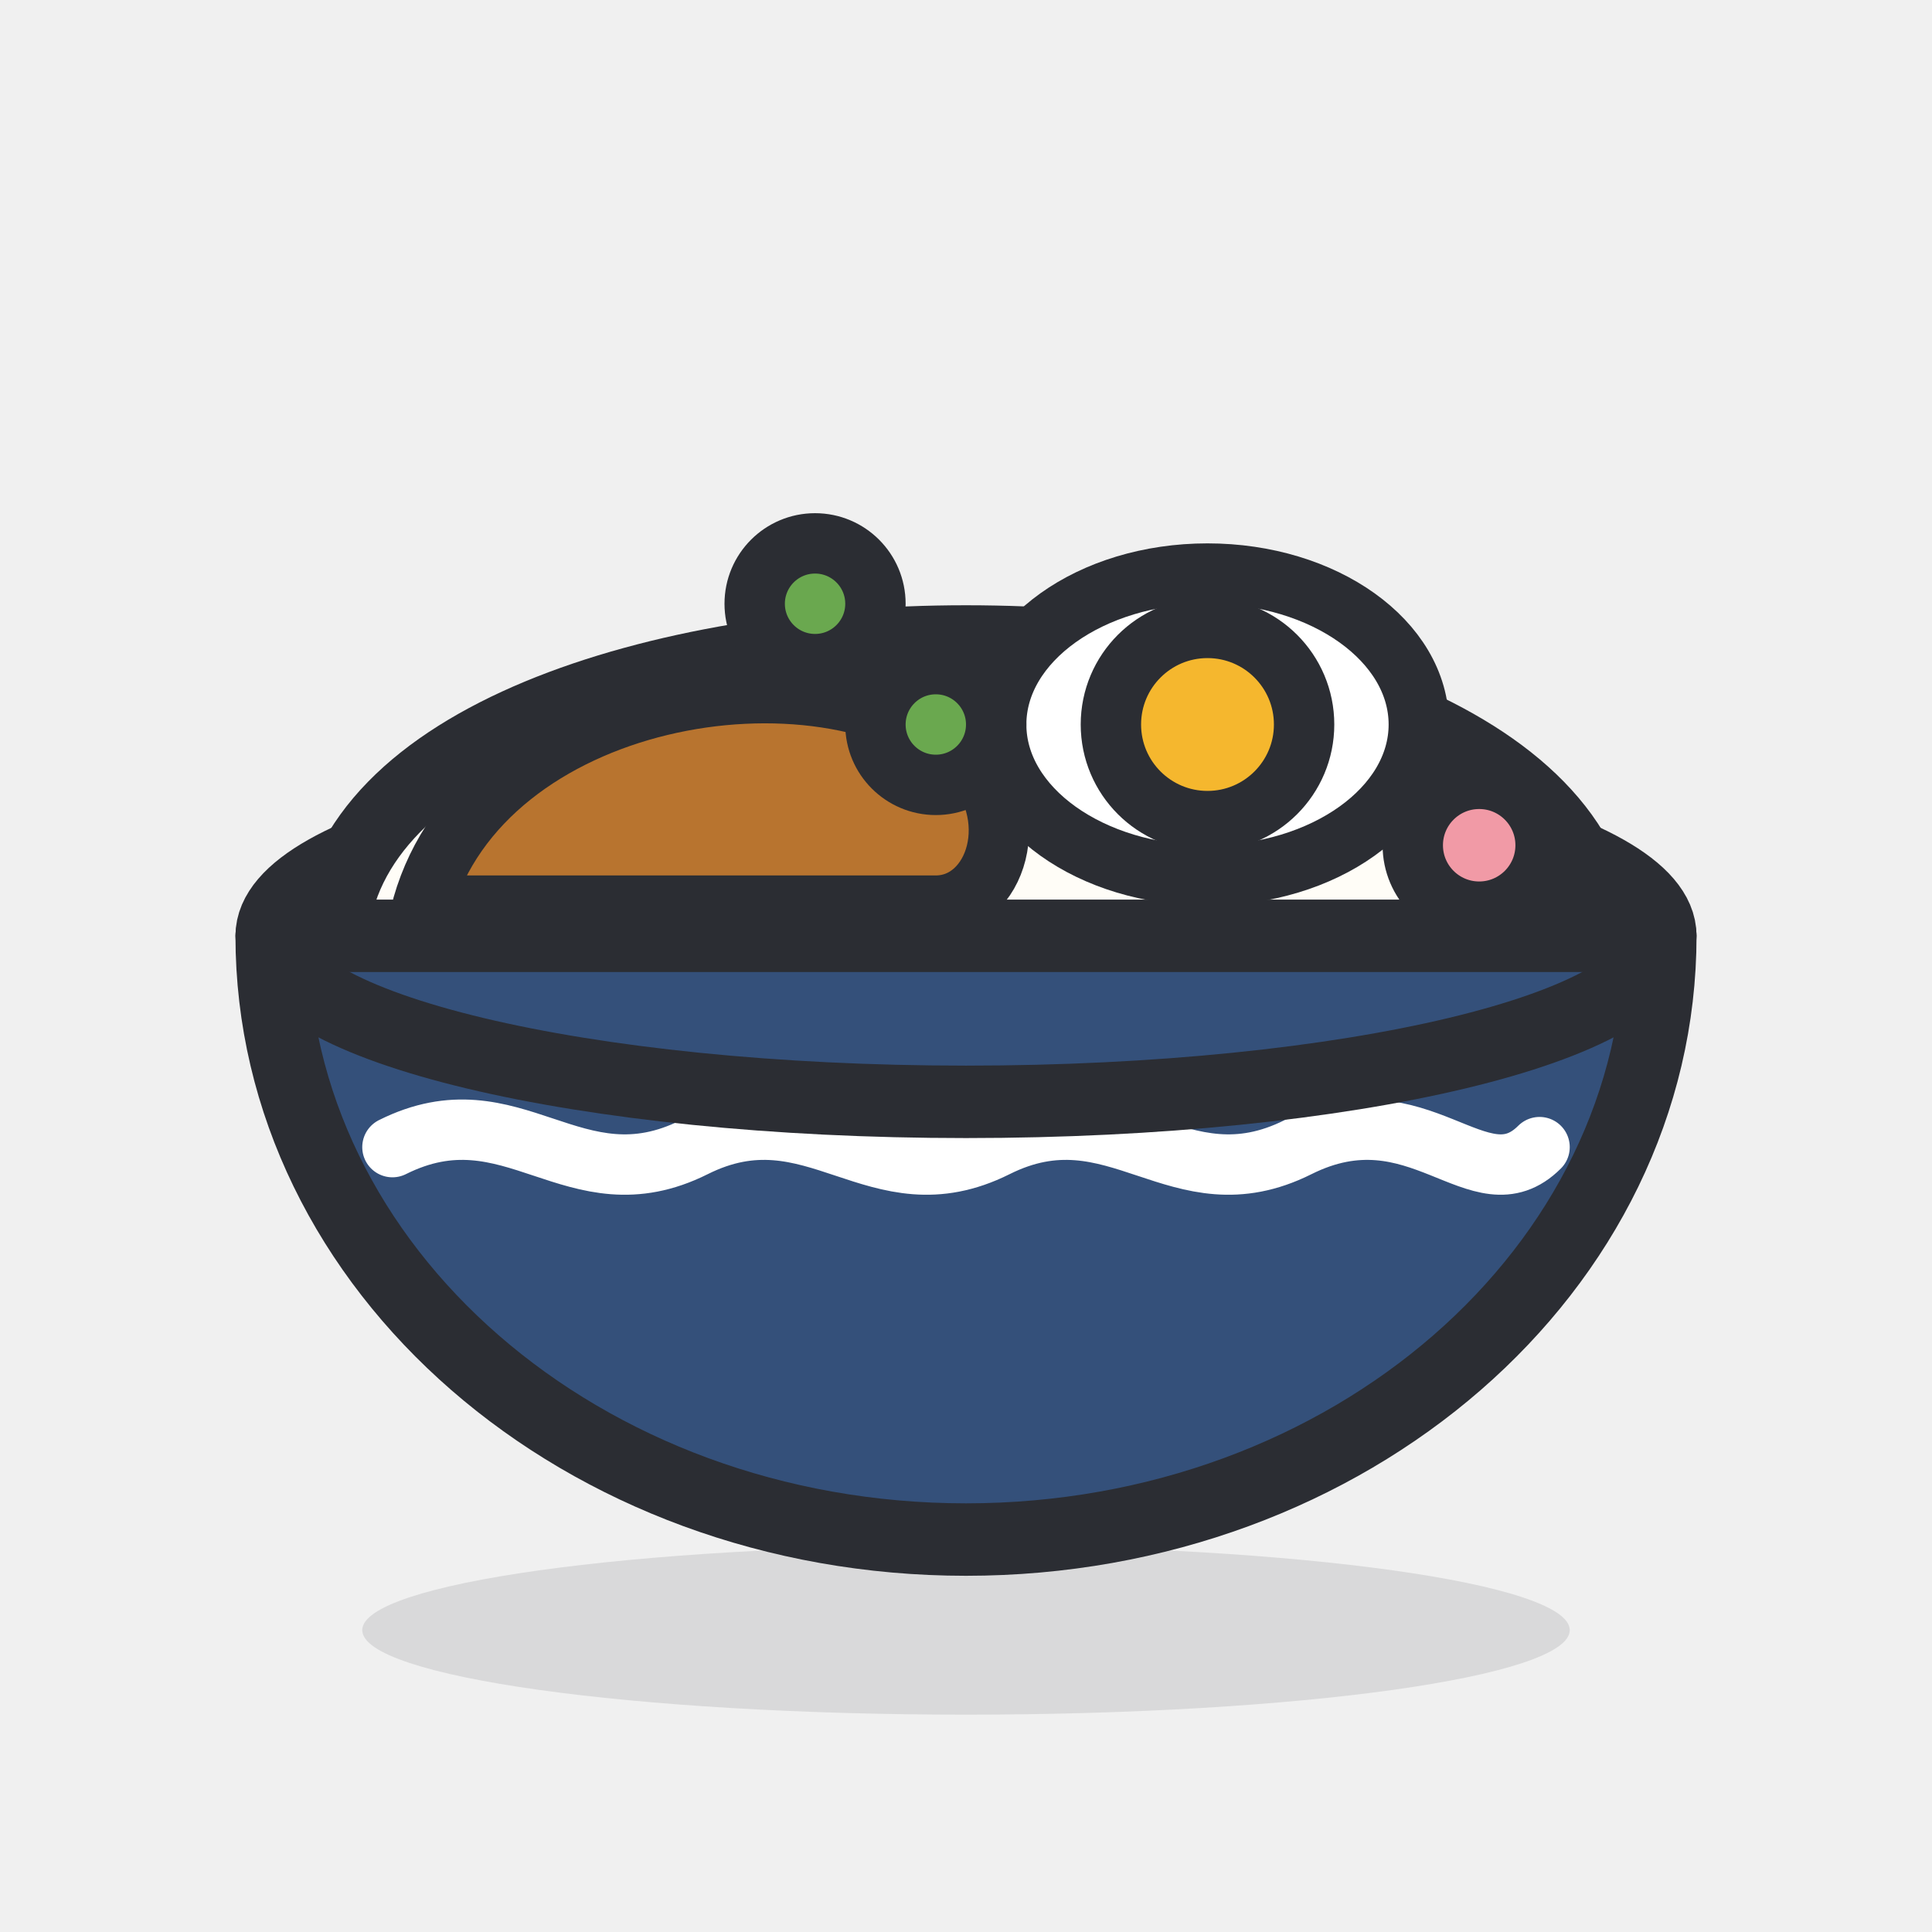
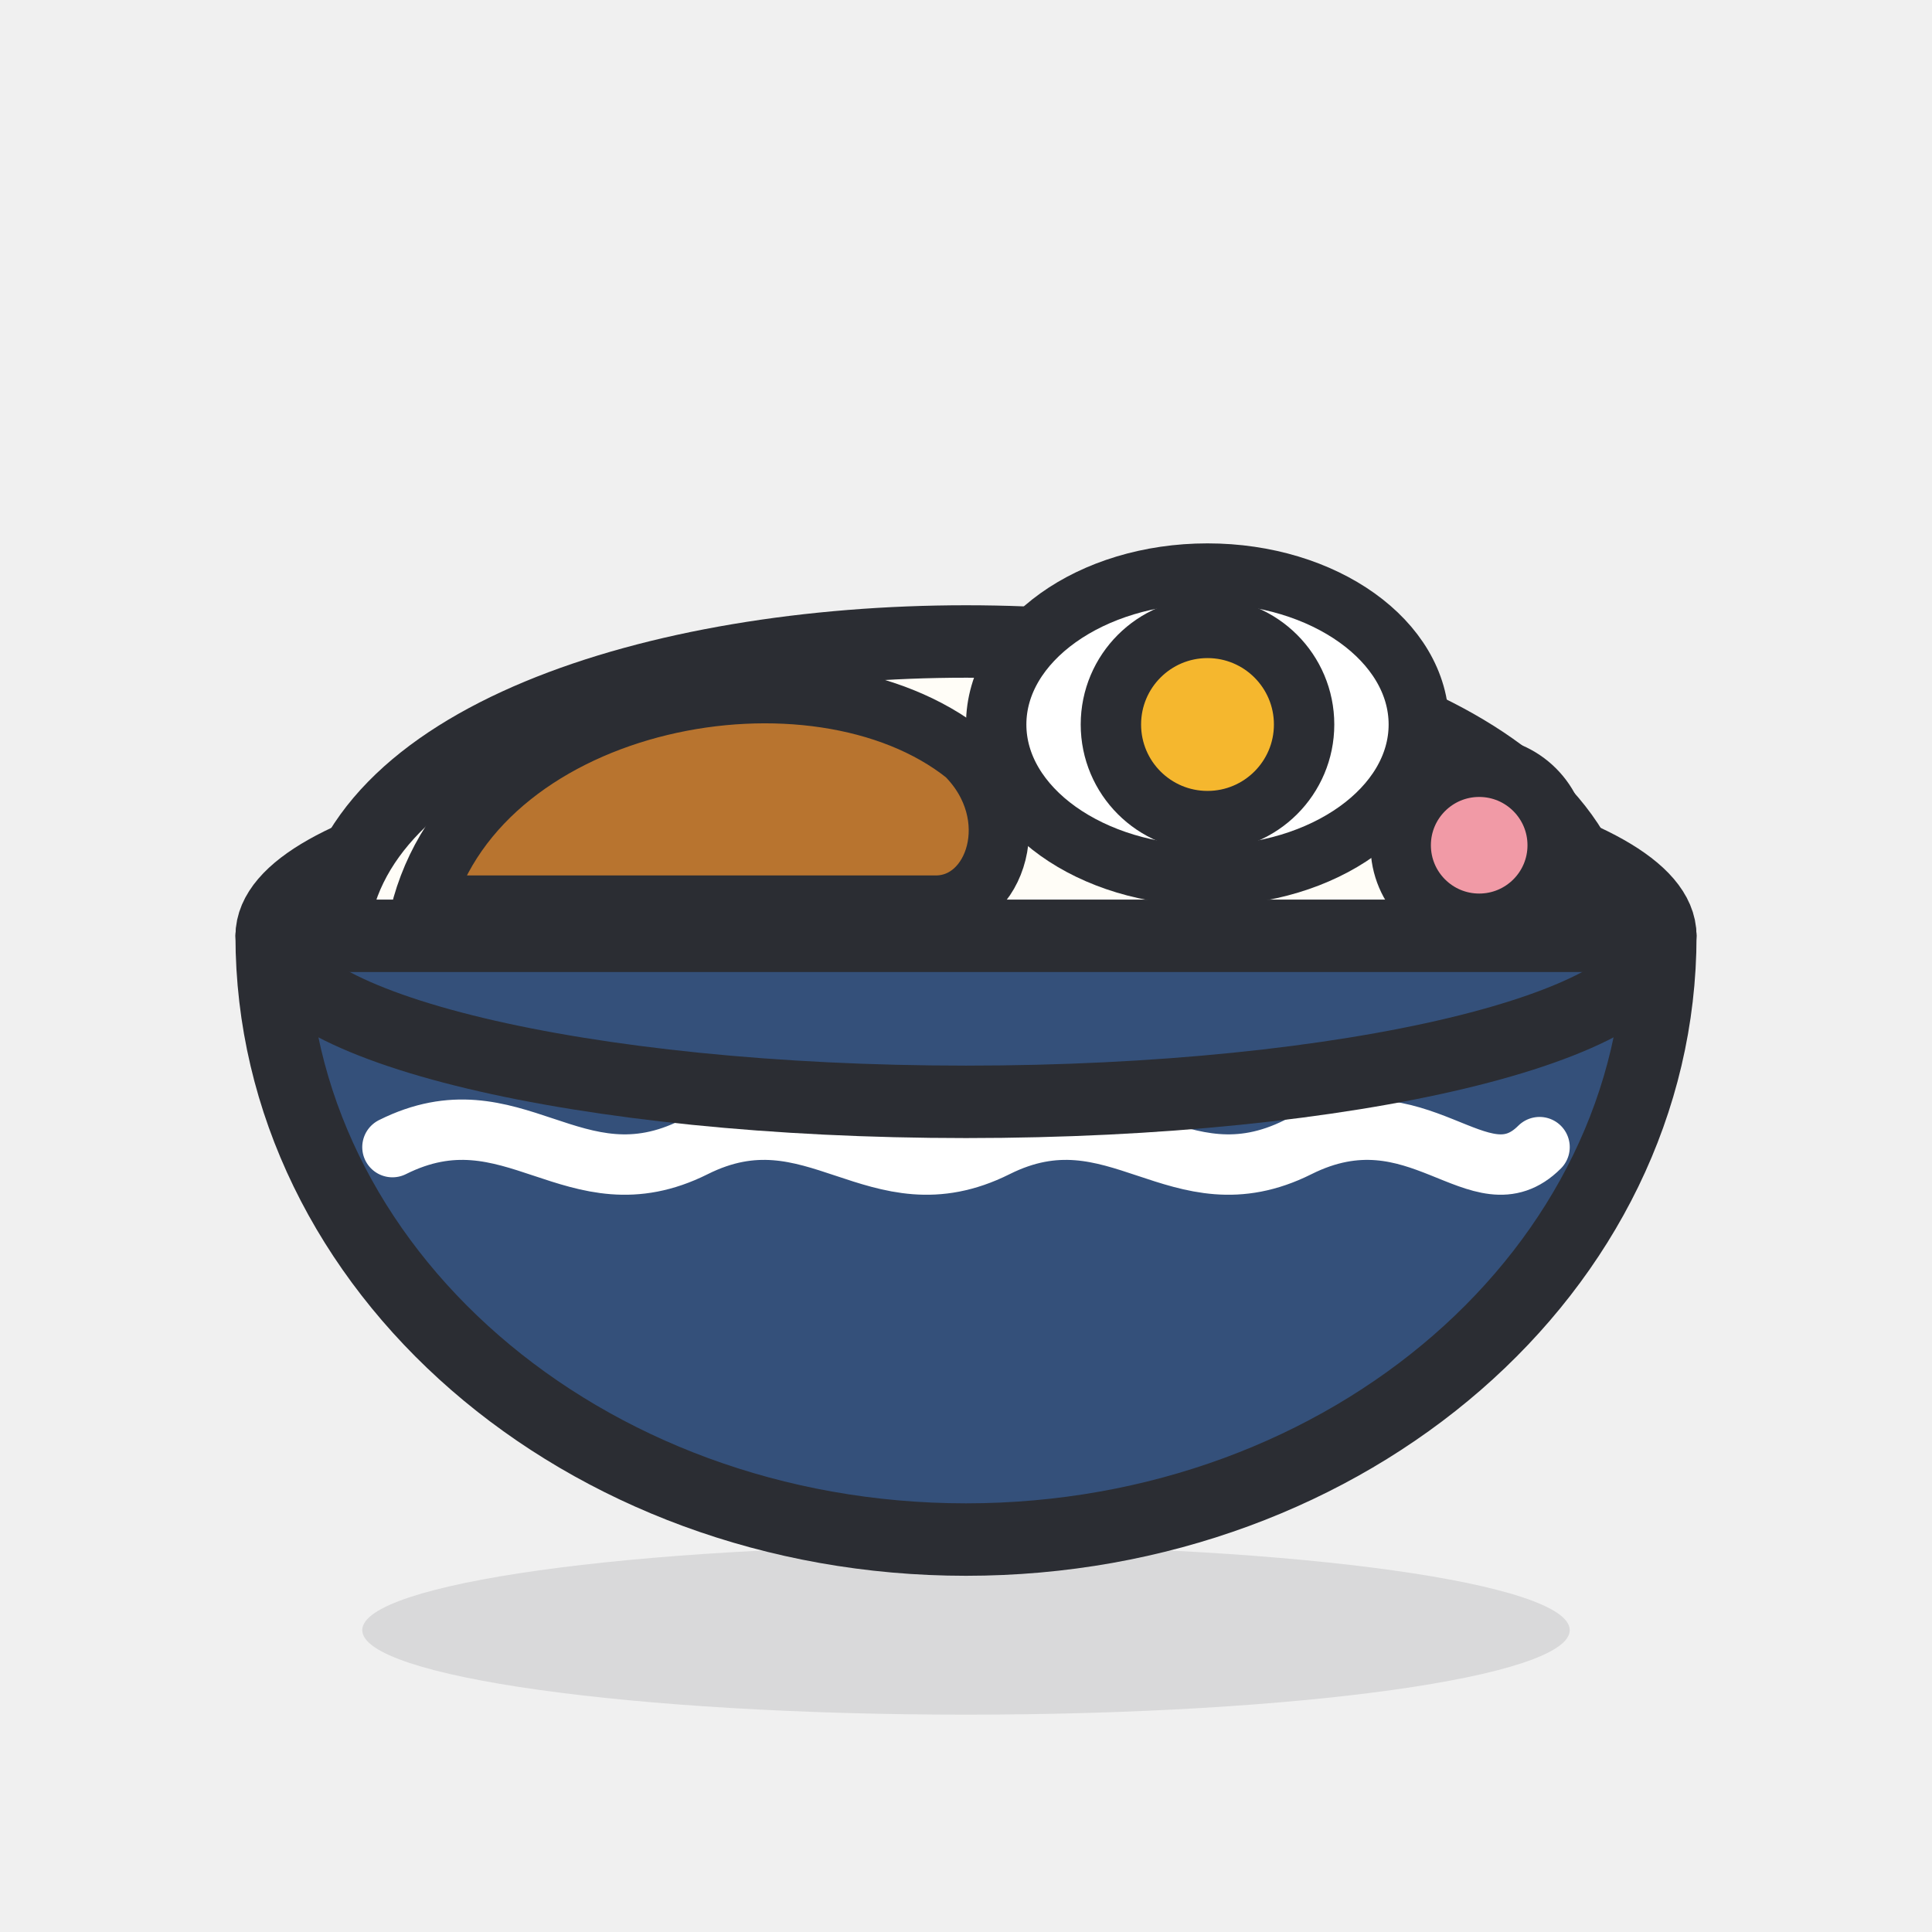
<svg xmlns="http://www.w3.org/2000/svg" viewBox="0 0 64 64">
  <ellipse cx="32" cy="54" rx="20" ry="2.8" fill="#2b2d33" opacity=".12" />
  <g fill="#34507a" stroke="#2b2d33" stroke-width="2.4" stroke-linejoin="round" stroke-linecap="round">
    <path d="M9.0 31h46a23.0 20 0 0 1-46 0z" />
  </g>
  <g fill="none" stroke="#ffffff" stroke-width="2" stroke-linecap="round" stroke-linejoin="round">
    <path d="M13 38c4-2 6 2 10 0s6 2 10 0 6 2 10 0 6 2 8 0" />
  </g>
  <g fill="#34507a" stroke="#2b2d33" stroke-width="2.4" stroke-linejoin="round" stroke-linecap="round">
    <ellipse cx="32" cy="31" rx="23" ry="5.5" />
  </g>
  <g fill="#fffdf7" stroke="#2b2d33" stroke-width="2.4" stroke-linejoin="round" stroke-linecap="round">
    <path d="M11 31c1-13 41-13 42 0z" />
  </g>
  <g fill="#b8742f" stroke="#2b2d33" stroke-width="2.0" stroke-linejoin="round" stroke-linecap="round">
    <path d="M14 30c2-7 13-9 18-5 2 2 1 5-1 5z" />
  </g>
  <g fill="#ffffff" stroke="#2b2d33" stroke-width="2.0" stroke-linejoin="round" stroke-linecap="round">
    <ellipse cx="40" cy="24" rx="7" ry="5" />
  </g>
  <g fill="#f5b72e" stroke="#2b2d33" stroke-width="2.0" stroke-linejoin="round" stroke-linecap="round">
    <circle cx="40" cy="24" r="3.2" />
  </g>
-   <g fill="#6aa84f" stroke="#2b2d33" stroke-width="2.0" stroke-linejoin="round" stroke-linecap="round">
-     <circle cx="27" cy="20" r="2" />
-     <circle cx="31" cy="24" r="2" />
-   </g>
  <g fill="#f19aa6" stroke="#2b2d33" stroke-width="2.0" stroke-linejoin="round" stroke-linecap="round">
-     <circle cx="49" cy="28" r="2.2" />
+     <circle cx="49" cy="28" r="2.6" />
  </g>
</svg>
